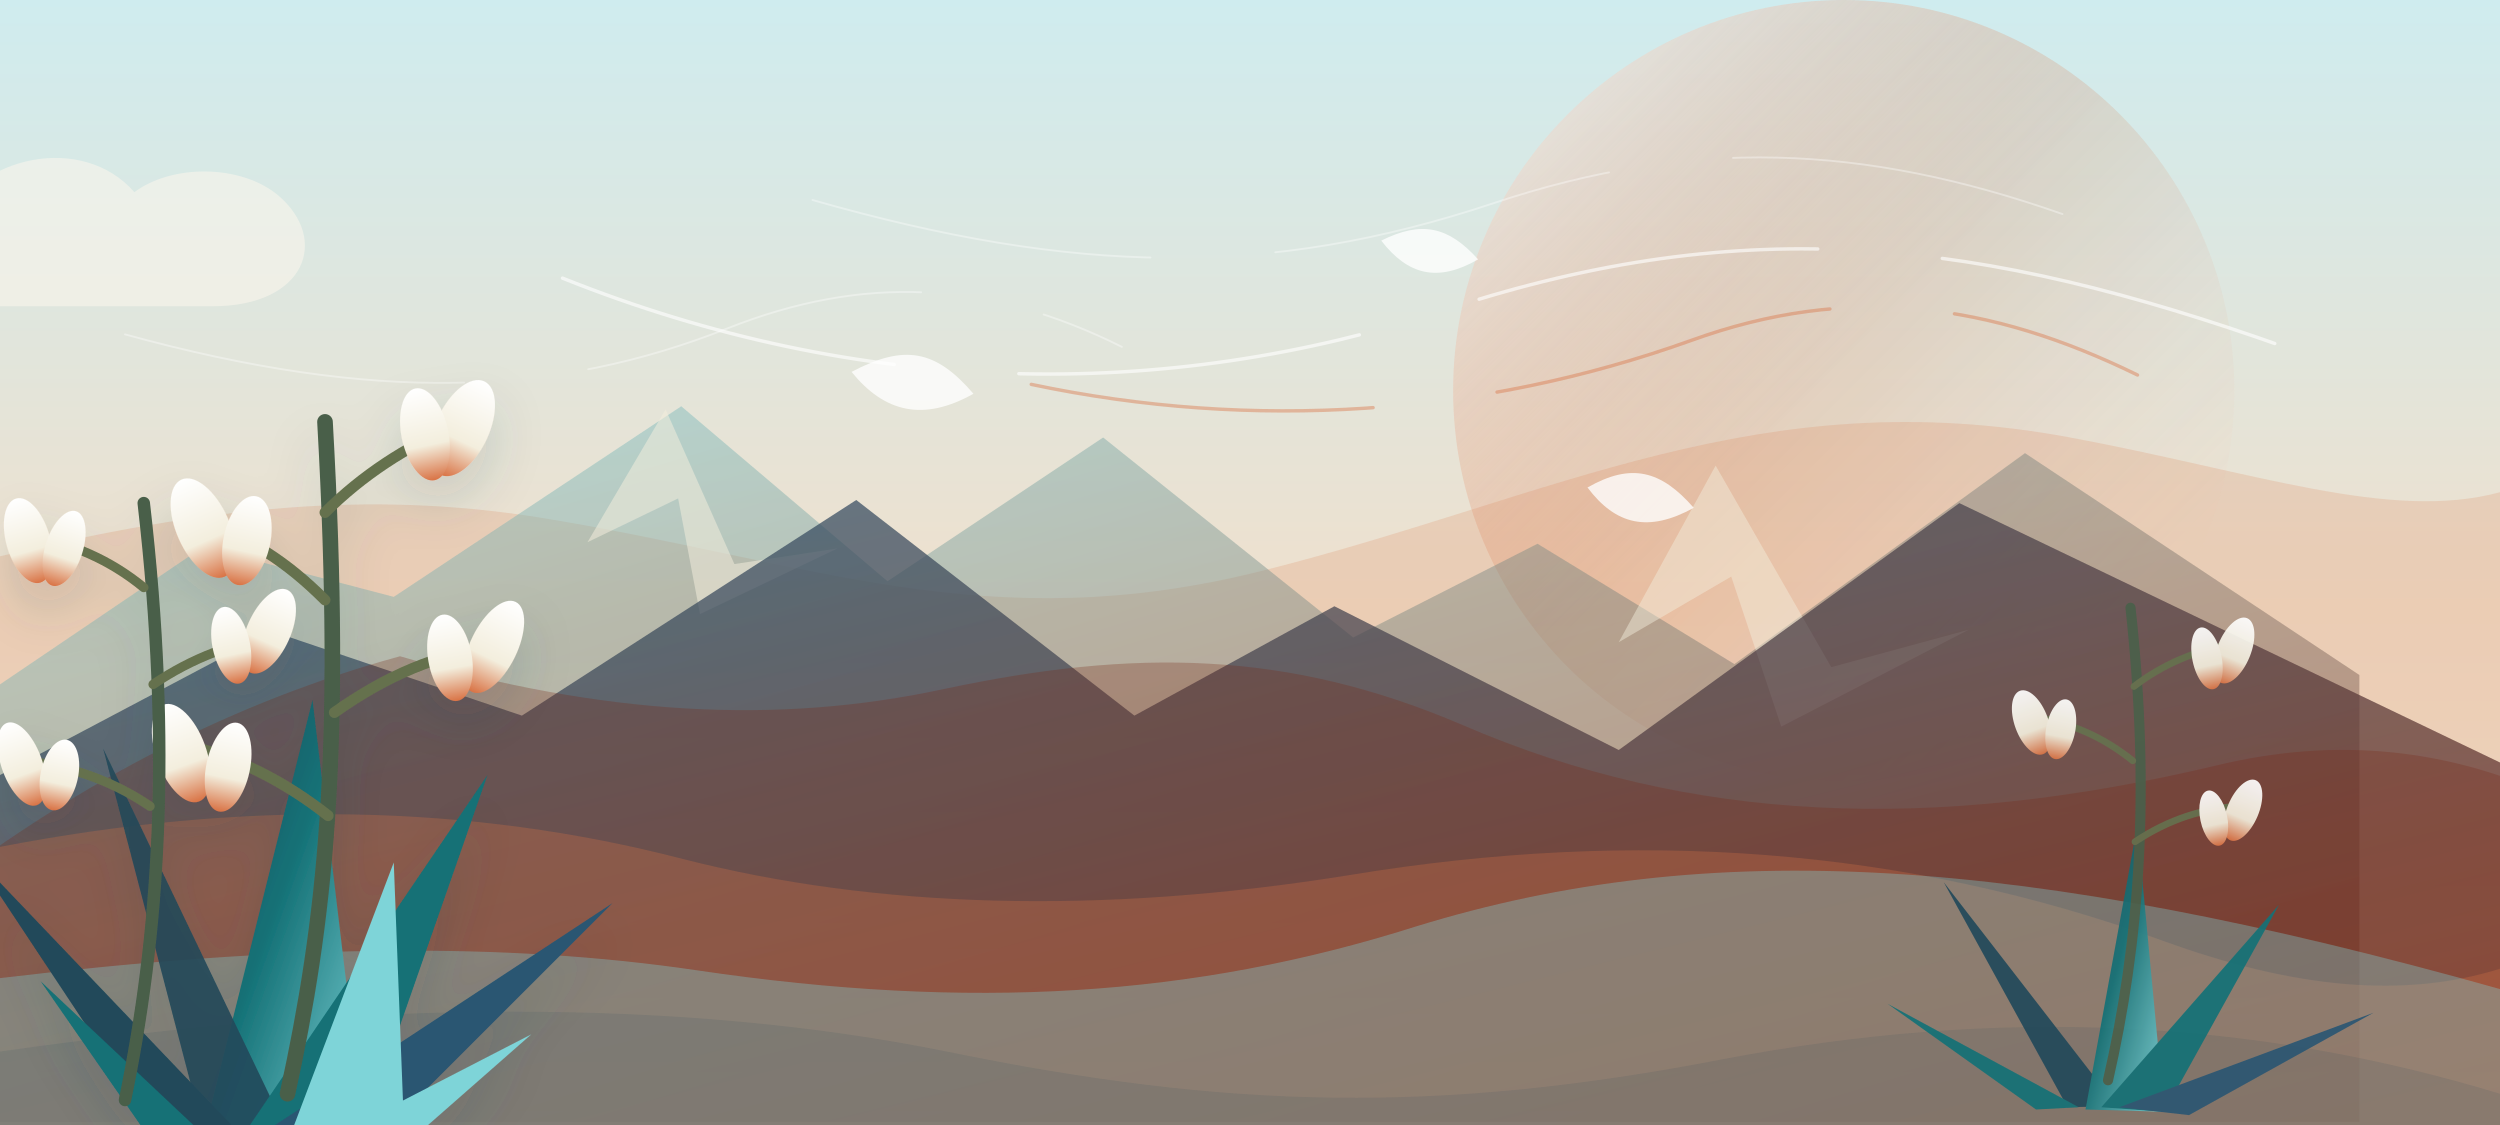
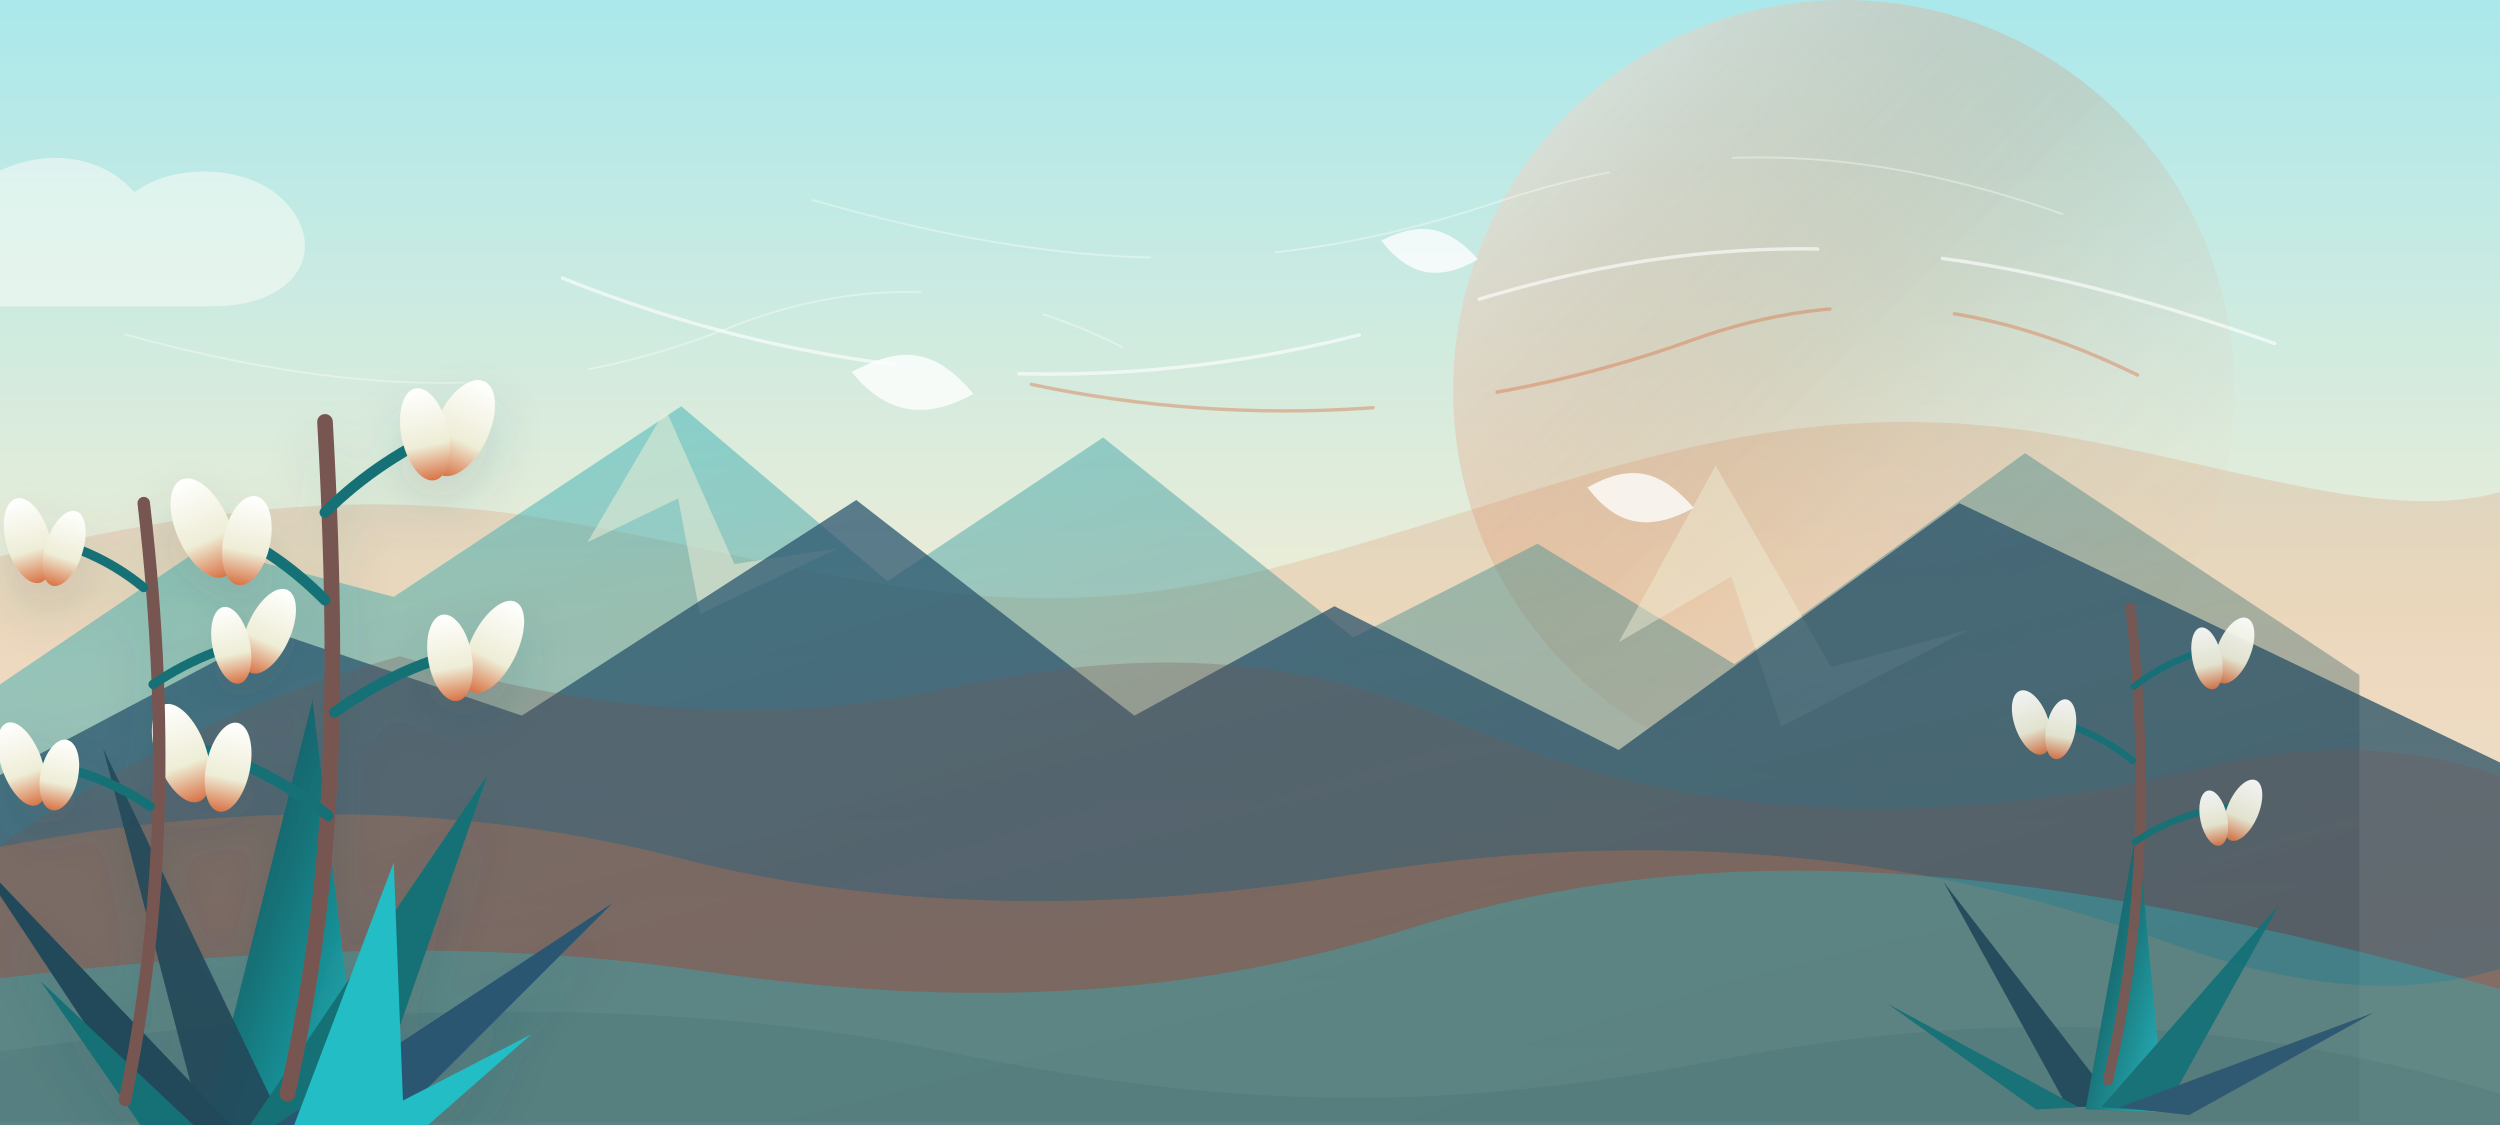
<svg xmlns="http://www.w3.org/2000/svg" viewBox="0 0 1600 720" role="img" aria-labelledby="yuccaTitle yuccaDesc" data-brand-palette="explore-raton" data-edge-overscan="true">
  <defs>
    <linearGradient id="sky" x1="0" y1="0" x2="0" y2="1">
-       <stop offset="0" stop-color="#cfecef" />
-       <stop offset="0.54" stop-color="#efe0cd" />
-       <stop offset="1" stop-color="#f3eedd" />
+       <stop offset="0" stop-color="#aae8ec" />
+       <stop offset="0.54" stop-color="#eeedd6" />
+       <stop offset="1" stop-color="#fffdf8" />
    </linearGradient>
    <linearGradient id="sunwash" x1="0" y1="0" x2="1" y2="1">
      <stop offset="0" stop-color="#ffffff" stop-opacity="0.86" />
      <stop offset="0.48" stop-color="#d97345" stop-opacity="0.24" />
      <stop offset="1" stop-color="#ffffff" stop-opacity="0" />
    </linearGradient>
    <linearGradient id="mountainFar" x1="0" y1="0" x2="1" y2="1">
-       <stop offset="0" stop-color="#7ed4d8" stop-opacity="0.72" />
-       <stop offset="1" stop-color="#772816" stop-opacity="0.72" />
+       <stop offset="0" stop-color="#21bdc5" stop-opacity="0.72" />
+       <stop offset="1" stop-color="#775751" stop-opacity="0.72" />
    </linearGradient>
    <linearGradient id="mountainNear" x1="0" y1="0" x2="1" y2="1">
      <stop offset="0" stop-color="#2b5672" />
-       <stop offset="1" stop-color="#772816" />
+       <stop offset="1" stop-color="#22495a" />
    </linearGradient>
    <linearGradient id="yuccaLeaf" x1="0" y1="0" x2="1" y2="1">
      <stop offset="0" stop-color="#22495a" />
      <stop offset="0.45" stop-color="#147176" />
-       <stop offset="1" stop-color="#7ed4d8" />
+       <stop offset="1" stop-color="#21bdc5" />
    </linearGradient>
    <linearGradient id="flower" x1="0" y1="0" x2="0" y2="1">
      <stop offset="0" stop-color="#ffffff" />
-       <stop offset="0.62" stop-color="#f3eedd" />
+       <stop offset="0.62" stop-color="#eeedd6" />
      <stop offset="1" stop-color="#d97345" />
    </linearGradient>
    <filter id="softShadow" x="-20%" y="-20%" width="140%" height="150%">
      <feDropShadow dx="0" dy="16" stdDeviation="16" flood-color="#22495a" flood-opacity="0.16" />
    </filter>
    <style>
      .far-range,
      .near-range {
        transform-box: fill-box;
        transform-origin: 50% 100%;
      }
      .far-range { animation: yucca-parallax-far 42s ease-in-out infinite alternate; }
      .near-range { animation: yucca-parallax-near 36s ease-in-out infinite alternate; }
      .plains-layer {
        transform-box: fill-box;
        transform-origin: 50% 100%;
        animation: yucca-parallax-plains 48s ease-in-out infinite alternate;
      }
      .cloud-bank { animation: yucca-cloud-drift 92s linear infinite; }
      .wind-line {
        fill: none;
        stroke: rgba(255,255,255,0.62);
        stroke-width: 2.2;
        stroke-linecap: round;
        stroke-dasharray: 220 80;
        animation: yucca-wind 13s linear infinite;
      }
      .wind-line.thin { stroke-width: 1.2; opacity: 0.58; animation-duration: 18s; }
      .wind-line.gold { stroke: rgba(217,115,69,0.42); animation-duration: 16s; }
      .yucca-sway {
        transform-box: fill-box;
        transform-origin: 50% 100%;
        animation: yucca-sway 6.8s ease-in-out infinite alternate;
      }
      .yucca-sway.slow { animation-duration: 8.4s; animation-delay: -1.1s; }
      .yucca-sway.fast { animation-duration: 5.9s; animation-delay: -2.2s; }
      .blossom {
        transform-box: fill-box;
        transform-origin: 50% 18%;
        animation: yucca-blossom 5.4s ease-in-out infinite alternate;
      }
      .blossom.d2 { animation-delay: -1.4s; }
      .blossom.d3 { animation-delay: -2.7s; }
      .leaf-sway {
        transform-box: fill-box;
        transform-origin: 50% 100%;
        animation: yucca-leaf 7.5s ease-in-out infinite alternate;
      }
      .petal {
        transform-box: fill-box;
        transform-origin: 0 0;
        animation: yucca-petal 12s ease-in-out infinite;
      }
      .petal.p2 { animation-delay: -4s; }
      .petal.p3 { animation-delay: -8s; }
      .cta-pulse { animation: yucca-cta 4.6s ease-in-out infinite; }
      @keyframes yucca-parallax-far {
        from { transform: translateX(-2px) scaleX(1.014); }
        to { transform: translateX(2px) scaleX(1.018); }
      }
      @keyframes yucca-parallax-near {
        from { transform: translateX(2px) scaleX(1.018); }
        to { transform: translateX(-2px) scaleX(1.014); }
      }
      @keyframes yucca-parallax-plains {
        from { transform: translateX(-2px) scaleX(1.012); }
        to { transform: translateX(2px) translateY(-1px) scaleX(1.016); }
      }
      @keyframes yucca-cloud-drift {
        from { transform: translateX(-180px); }
        to { transform: translateX(1680px); }
      }
      @keyframes yucca-wind {
        from { stroke-dashoffset: 260; transform: translateX(-34px); }
        to { stroke-dashoffset: -260; transform: translateX(56px); }
      }
      @keyframes yucca-sway {
        from { transform: rotate(-1.9deg) translateX(-2px); }
        to { transform: rotate(2.4deg) translateX(3px); }
      }
      @keyframes yucca-blossom {
        from { transform: rotate(-3deg) translateY(0); }
        to { transform: rotate(2.2deg) translateY(2px); }
      }
      @keyframes yucca-leaf {
        from { transform: rotate(-1deg); }
        to { transform: rotate(1.6deg); }
      }
      @keyframes yucca-petal {
        0%, 100% { transform: translate(0, 0) rotate(-8deg); opacity: 0.9; }
        50% { transform: translate(34px, 9px) rotate(8deg); opacity: 0.58; }
      }
      @keyframes yucca-cta {
        0%, 100% { opacity: 0.84; transform: translateX(0); }
        50% { opacity: 1; transform: translateX(8px); }
      }
      @media (prefers-reduced-motion: reduce) {
        .yucca-sway,
        .wind-line,
        .cta-pulse,
        .cloud-bank,
        .far-range,
        .near-range,
        .plains-layer,
        .leaf-sway,
        .blossom,
        .petal {
          animation: none !important;
        }
      }
    </style>
  </defs>
  <rect width="1600" height="720" fill="url(#sky)" />
  <circle cx="1180" cy="250" r="250" fill="url(#sunwash)" opacity="0.74" />
  <path d="M0 356c133-32 236-42 344-25 174 28 287 79 465 34 186-47 317-122 516-85 118 22 205 54 275 35v405H0z" fill="#d97345" opacity="0.18" />
  <g class="cloud-bank" opacity="0.5">
-     <path d="M-140 165c22-42 76-48 104-20 21-46 89-60 122-22 24-18 68-18 92 2 33 28 18 71-42 71h-276z" fill="#fff8ee" />
-     <path d="M-460 232c16-30 54-37 76-16 15-34 64-46 89-18 18-14 54-13 72 4 25 23 14 54-30 54h-207z" fill="#fff8ee" opacity="0.8" />
+     <path d="M-140 165c22-42 76-48 104-20 21-46 89-60 122-22 24-18 68-18 92 2 33 28 18 71-42 71h-276z" fill="#fffdf8" />
+     <path d="M-460 232c16-30 54-37 76-16 15-34 64-46 89-18 18-14 54-13 72 4 25 23 14 54-30 54h-207z" fill="#fffdf8" opacity="0.8" />
  </g>
  <path class="wind-line thin" d="M520 128c168 48 292 50 436 2 126-42 236-38 364 7" />
  <path class="wind-line" d="M360 178c190 76 384 80 566 20 192-63 342-45 536 24" />
  <path class="wind-line gold" d="M660 246c142 30 288 20 422-28 102-37 192-24 286 22" />
  <path class="wind-line thin" d="M80 214c160 44 275 40 386-4 86-34 166-31 252 12" />
  <g class="far-range">
    <path d="M0 438l130-88 122 32 184-122 132 112 138-92 160 128 118-60 126 77 186-135 214 142v286H0z" fill="url(#mountainFar)" opacity="0.64" />
-     <path d="M426 262l44 99 66-10-88 42-14-74-58 28z" fill="#f3eedd" opacity="0.52" />
-     <path d="M1098 298l74 129 88-24-120 62-32-96-72 42z" fill="#f3eedd" opacity="0.46" />
+     <path d="M426 262l44 99 66-10-88 42-14-74-58 28z" fill="#eeedd6" opacity="0.52" />
+     <path d="M1098 298l74 129 88-24-120 62-32-96-72 42z" fill="#eeedd6" opacity="0.46" />
  </g>
  <g class="near-range">
    <path d="M0 496l174-92 160 54 214-138 178 138 128-70 182 92 218-158 346 166v232H0z" fill="url(#mountainNear)" opacity="0.74" />
-     <path d="M256 420c130 38 241 44 348 21 122-26 220-25 332 23 146 63 301 69 482 26 78-19 152-11 222 23v207H-40V570c92-70 190-121 296-150z" fill="#772816" opacity="0.28" />
+     <path d="M256 420c130 38 241 44 348 21 122-26 220-25 332 23 146 63 301 69 482 26 78-19 152-11 222 23v207H-40V570c92-70 190-121 296-150z" fill="#775751" opacity="0.28" />
  </g>
  <g id="plains" class="plains-layer" opacity="0.96">
    <path d="M0 542c155-30 300-28 438 8 122 31 265 36 426 10 182-30 355-18 520 42 85 31 155 37 216 18v100H0z" fill="#d97345" opacity="0.30" />
-     <path d="M0 626c184-22 324-23 446-5 176 26 318 17 460-28 188-58 388-46 694 40v87H0z" fill="#7ed4d8" opacity="0.36" />
+     <path d="M0 626c184-22 324-23 446-5 176 26 318 17 460-28 188-58 388-46 694 40v87H0z" fill="#21bdc5" opacity="0.36" />
    <path d="M0 673c236-34 438-34 606 0 180 37 315 40 496 5 178-34 340-26 498 22v20H0z" fill="#22495a" opacity="0.12" />
  </g>
  <g id="left-yucca" filter="url(#softShadow)" transform="translate(-18 34)">
    <g class="leaf-sway">
      <path d="M150 686l68-272 34 285z" fill="url(#yuccaLeaf)" />
      <path d="M148 690l-64-245 118 246z" fill="#22495a" opacity="0.9" />
      <path d="M178 686l152-224-81 232z" fill="#147176" />
      <path d="M188 690l222-146-156 156z" fill="#2b5672" />
      <path d="M118 690L0 512l168 176z" fill="#22495a" />
-       <path d="M204 692l66-174 7 181z" fill="#7ed4d8" />
+       <path d="M204 692l66-174 7 181z" fill="#21bdc5" />
      <path d="M112 692L44 594l102 96z" fill="#147176" />
-       <path d="M230 694l128-66-82 72z" fill="#7ed4d8" />
+       <path d="M230 694l128-66-82 72z" fill="#21bdc5" />
    </g>
    <g class="yucca-sway slow" transform="translate(202 236)">
-       <path d="M0 430C24 320 36 213 24 0" fill="none" stroke="#4a5f4a" stroke-width="10" stroke-linecap="round" />
-       <path d="M24 58c24-24 52-42 82-55" fill="none" stroke="#65714e" stroke-width="7" stroke-linecap="round" />
-       <path d="M24 114c-25-25-48-39-75-49" fill="none" stroke="#65714e" stroke-width="7" stroke-linecap="round" />
-       <path d="M30 186c34-24 65-37 104-43" fill="none" stroke="#65714e" stroke-width="7" stroke-linecap="round" />
-       <path d="M26 252c-28-22-59-38-94-46" fill="none" stroke="#65714e" stroke-width="7" stroke-linecap="round" />
+       <path d="M0 430C24 320 36 213 24 0" fill="none" stroke="#775751" stroke-width="10" stroke-linecap="round" />
+       <path d="M24 58c24-24 52-42 82-55" fill="none" stroke="#147176" stroke-width="7" stroke-linecap="round" />
+       <path d="M24 114c-25-25-48-39-75-49" fill="none" stroke="#147176" stroke-width="7" stroke-linecap="round" />
+       <path d="M30 186c34-24 65-37 104-43" fill="none" stroke="#147176" stroke-width="7" stroke-linecap="round" />
+       <path d="M26 252c-28-22-59-38-94-46" fill="none" stroke="#147176" stroke-width="7" stroke-linecap="round" />
      <g class="blossom">
        <ellipse cx="112" cy="4" rx="17" ry="33" fill="url(#flower)" transform="rotate(25 112 4)" />
        <ellipse cx="88" cy="8" rx="15" ry="30" fill="url(#flower)" transform="rotate(-12 88 8)" />
      </g>
      <g class="blossom d2">
        <ellipse cx="-54" cy="68" rx="17" ry="34" fill="url(#flower)" transform="rotate(-24 -54 68)" />
        <ellipse cx="-26" cy="76" rx="15" ry="29" fill="url(#flower)" transform="rotate(12 -26 76)" />
      </g>
      <g class="blossom d3">
        <ellipse cx="132" cy="144" rx="15" ry="32" fill="url(#flower)" transform="rotate(26 132 144)" />
        <ellipse cx="104" cy="151" rx="14" ry="28" fill="url(#flower)" transform="rotate(-10 104 151)" />
      </g>
      <g class="blossom">
        <ellipse cx="-68" cy="212" rx="16" ry="33" fill="url(#flower)" transform="rotate(-20 -68 212)" />
        <ellipse cx="-38" cy="221" rx="14" ry="29" fill="url(#flower)" transform="rotate(12 -38 221)" />
      </g>
    </g>
    <g class="yucca-sway fast" transform="translate(98 288)">
-       <path d="M0 382C22 276 30 156 12 0" fill="none" stroke="#4a5f4a" stroke-width="8" stroke-linecap="round" />
-       <path d="M12 54c-22-18-46-28-72-33" fill="none" stroke="#65714e" stroke-width="6" stroke-linecap="round" />
-       <path d="M18 116c25-17 52-27 82-32" fill="none" stroke="#65714e" stroke-width="6" stroke-linecap="round" />
-       <path d="M16 194c-22-15-48-25-78-29" fill="none" stroke="#65714e" stroke-width="6" stroke-linecap="round" />
+       <path d="M0 382C22 276 30 156 12 0" fill="none" stroke="#775751" stroke-width="8" stroke-linecap="round" />
+       <path d="M12 54c-22-18-46-28-72-33" fill="none" stroke="#147176" stroke-width="6" stroke-linecap="round" />
+       <path d="M18 116c25-17 52-27 82-32" fill="none" stroke="#147176" stroke-width="6" stroke-linecap="round" />
+       <path d="M16 194c-22-15-48-25-78-29" fill="none" stroke="#147176" stroke-width="6" stroke-linecap="round" />
      <g class="blossom d2">
        <ellipse cx="-62" cy="24" rx="14" ry="28" fill="url(#flower)" transform="rotate(-16 -62 24)" />
        <ellipse cx="-39" cy="29" rx="12" ry="25" fill="url(#flower)" transform="rotate(18 -39 29)" />
      </g>
      <g class="blossom">
        <ellipse cx="92" cy="82" rx="14" ry="29" fill="url(#flower)" transform="rotate(24 92 82)" />
        <ellipse cx="68" cy="91" rx="12" ry="25" fill="url(#flower)" transform="rotate(-12 68 91)" />
      </g>
      <g class="blossom d3">
        <ellipse cx="-66" cy="167" rx="13" ry="28" fill="url(#flower)" transform="rotate(-20 -66 167)" />
        <ellipse cx="-42" cy="174" rx="12" ry="23" fill="url(#flower)" transform="rotate(12 -42 174)" />
      </g>
    </g>
  </g>
  <g id="right-yucca" opacity="0.92" transform="translate(1208 304) scale(0.72)">
    <g class="leaf-sway">
      <path d="M160 562l-110-200 154 199z" fill="#22495a" />
      <path d="M176 564l46-252 24 254z" fill="url(#yuccaLeaf)" />
      <path d="M190 562l158-180-102 184z" fill="#147176" />
      <path d="M206 562l226-84-164 91z" fill="#2b5672" />
      <path d="M132 564L0 470l170 92z" fill="#147176" />
    </g>
    <g class="yucca-sway" transform="translate(196 118)">
-       <path d="M0 420C28 298 38 166 20 0" fill="none" stroke="#4a5f4a" stroke-width="9" stroke-linecap="round" />
-       <path d="M23 70c26-20 55-32 88-38" fill="none" stroke="#65714e" stroke-width="6" stroke-linecap="round" />
-       <path d="M22 136c-26-21-54-33-86-39" fill="none" stroke="#65714e" stroke-width="6" stroke-linecap="round" />
-       <path d="M24 208c30-20 61-30 96-32" fill="none" stroke="#65714e" stroke-width="6" stroke-linecap="round" />
+       <path d="M0 420C28 298 38 166 20 0" fill="none" stroke="#775751" stroke-width="9" stroke-linecap="round" />
+       <path d="M23 70c26-20 55-32 88-38" fill="none" stroke="#147176" stroke-width="6" stroke-linecap="round" />
+       <path d="M22 136c-26-21-54-33-86-39" fill="none" stroke="#147176" stroke-width="6" stroke-linecap="round" />
+       <path d="M24 208c30-20 61-30 96-32" fill="none" stroke="#147176" stroke-width="6" stroke-linecap="round" />
      <g class="blossom">
        <ellipse cx="112" cy="38" rx="15" ry="31" fill="url(#flower)" transform="rotate(22 112 38)" />
        <ellipse cx="88" cy="45" rx="13" ry="28" fill="url(#flower)" transform="rotate(-12 88 45)" />
      </g>
      <g class="blossom d2">
        <ellipse cx="-68" cy="102" rx="15" ry="30" fill="url(#flower)" transform="rotate(-20 -68 102)" />
        <ellipse cx="-42" cy="108" rx="13" ry="27" fill="url(#flower)" transform="rotate(11 -42 108)" />
      </g>
      <g class="blossom d3">
        <ellipse cx="120" cy="180" rx="14" ry="29" fill="url(#flower)" transform="rotate(23 120 180)" />
        <ellipse cx="94" cy="187" rx="12" ry="25" fill="url(#flower)" transform="rotate(-12 94 187)" />
      </g>
    </g>
  </g>
  <g opacity="0.78">
    <path class="petal" d="M545 238c34-18 54-14 78 14-32 18-57 12-78-14z" fill="#ffffff" />
    <path class="petal p2" d="M884 154c26-13 43-9 62 12-26 15-45 10-62-12z" fill="#ffffff" />
    <path class="petal p3" d="M1016 312c28-16 47-11 68 13-29 16-50 11-68-13z" fill="#ffffff" />
  </g>
</svg>
